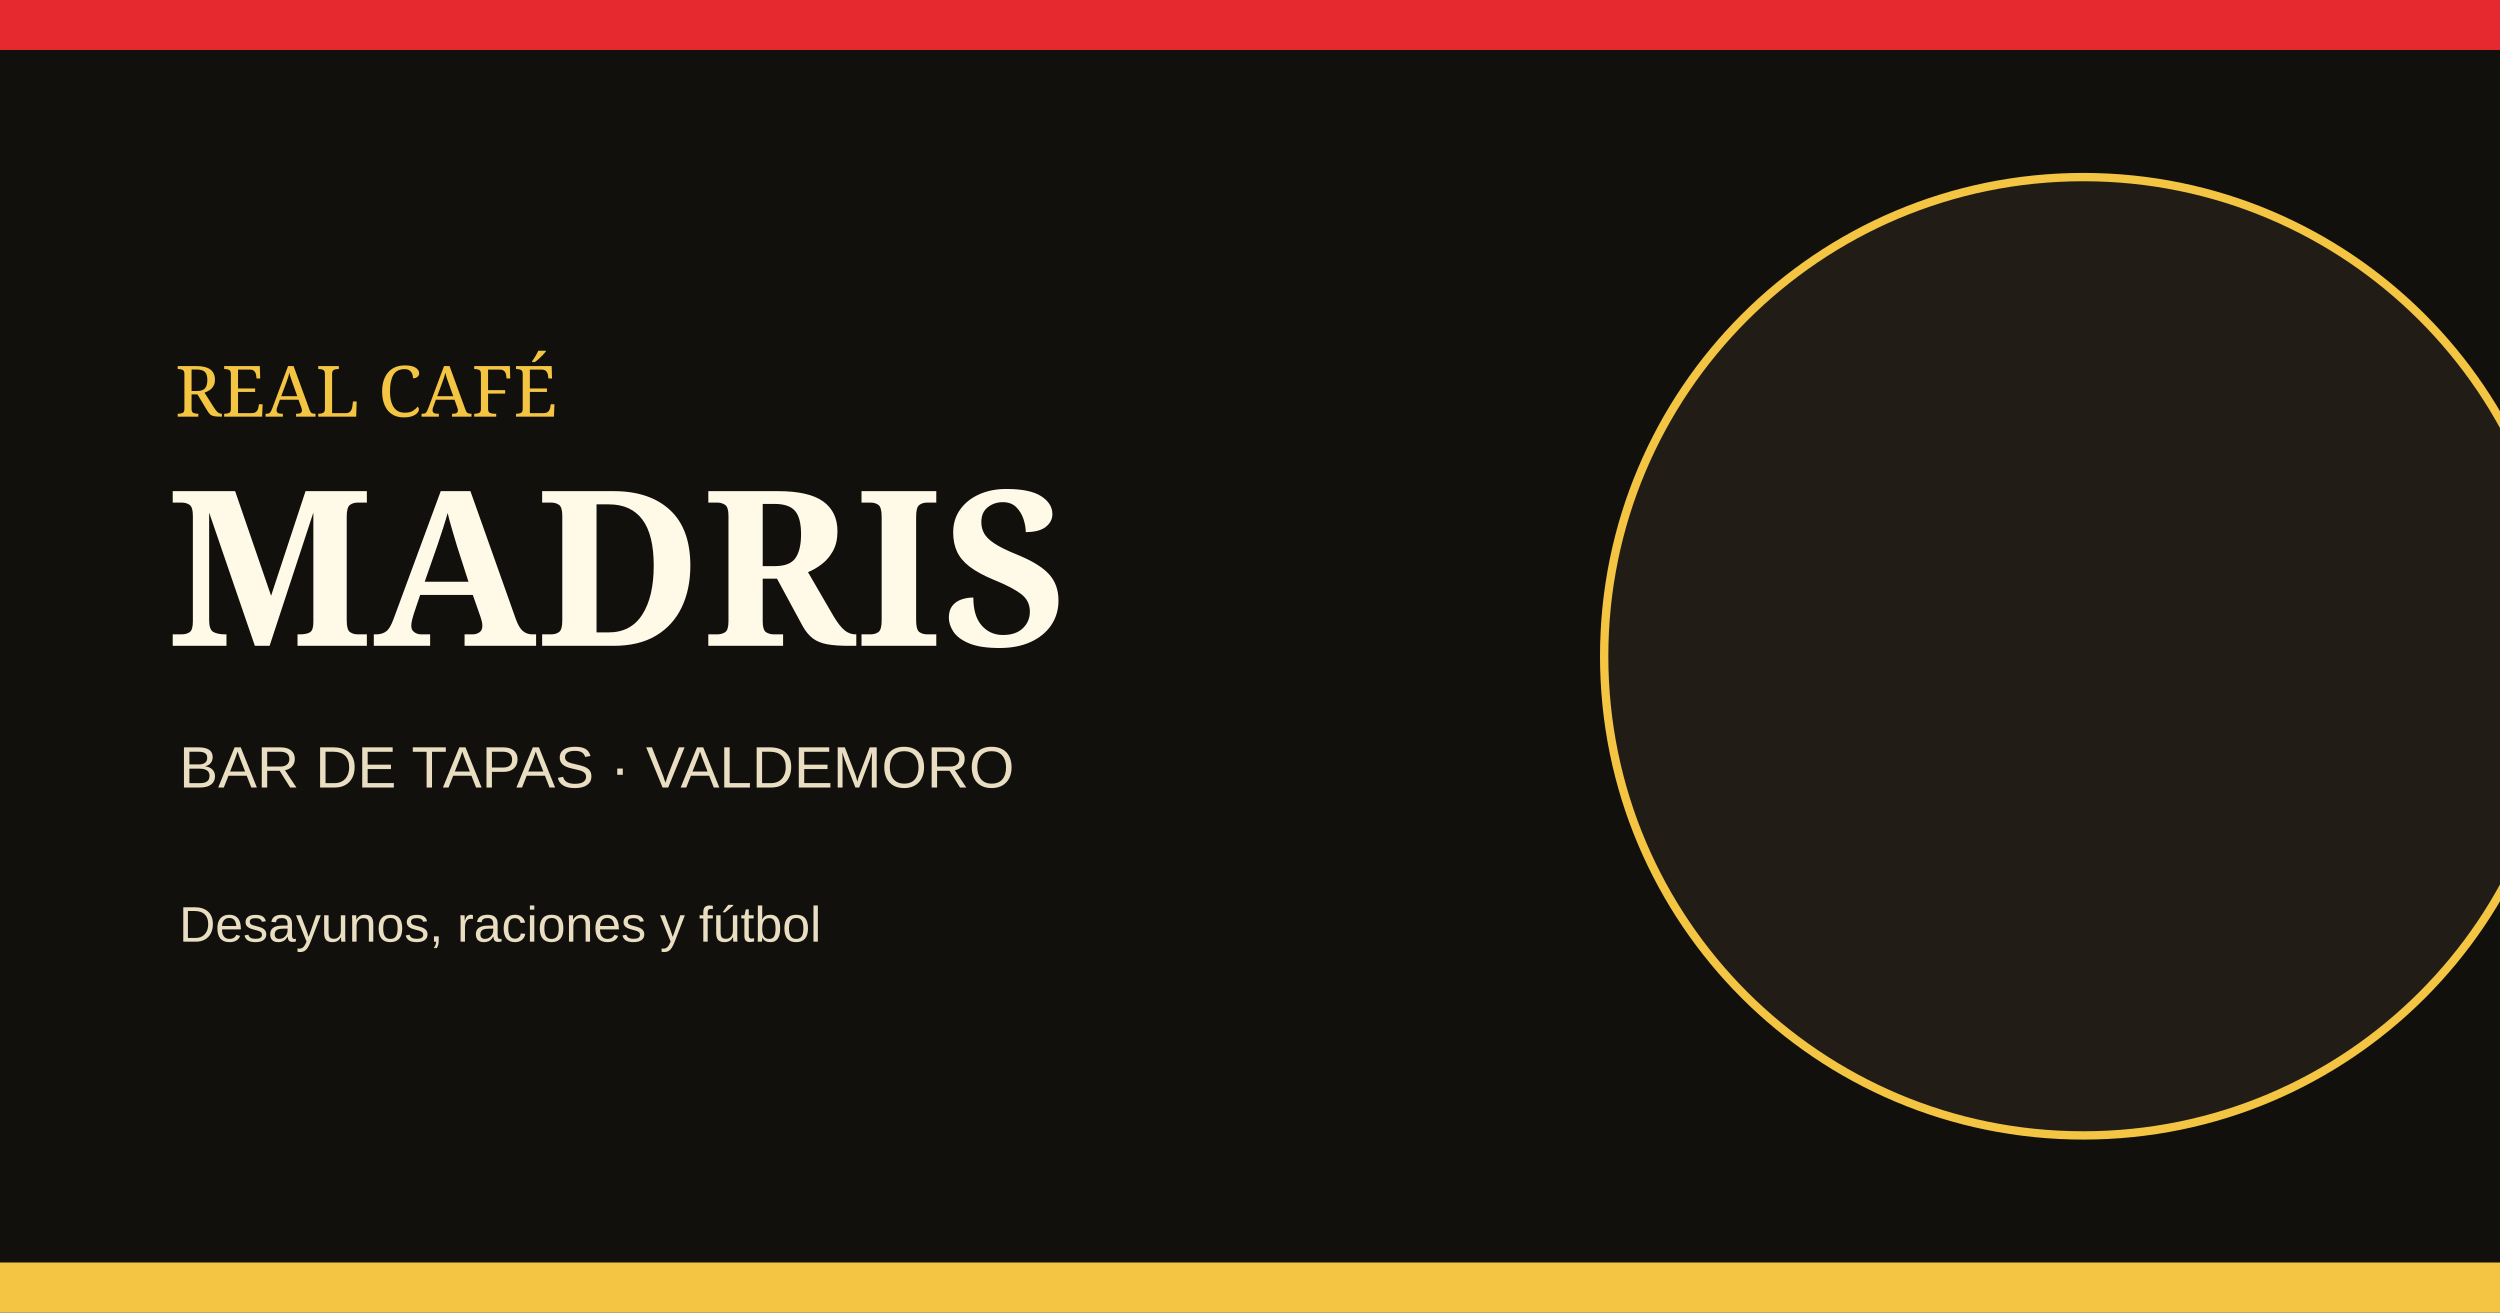
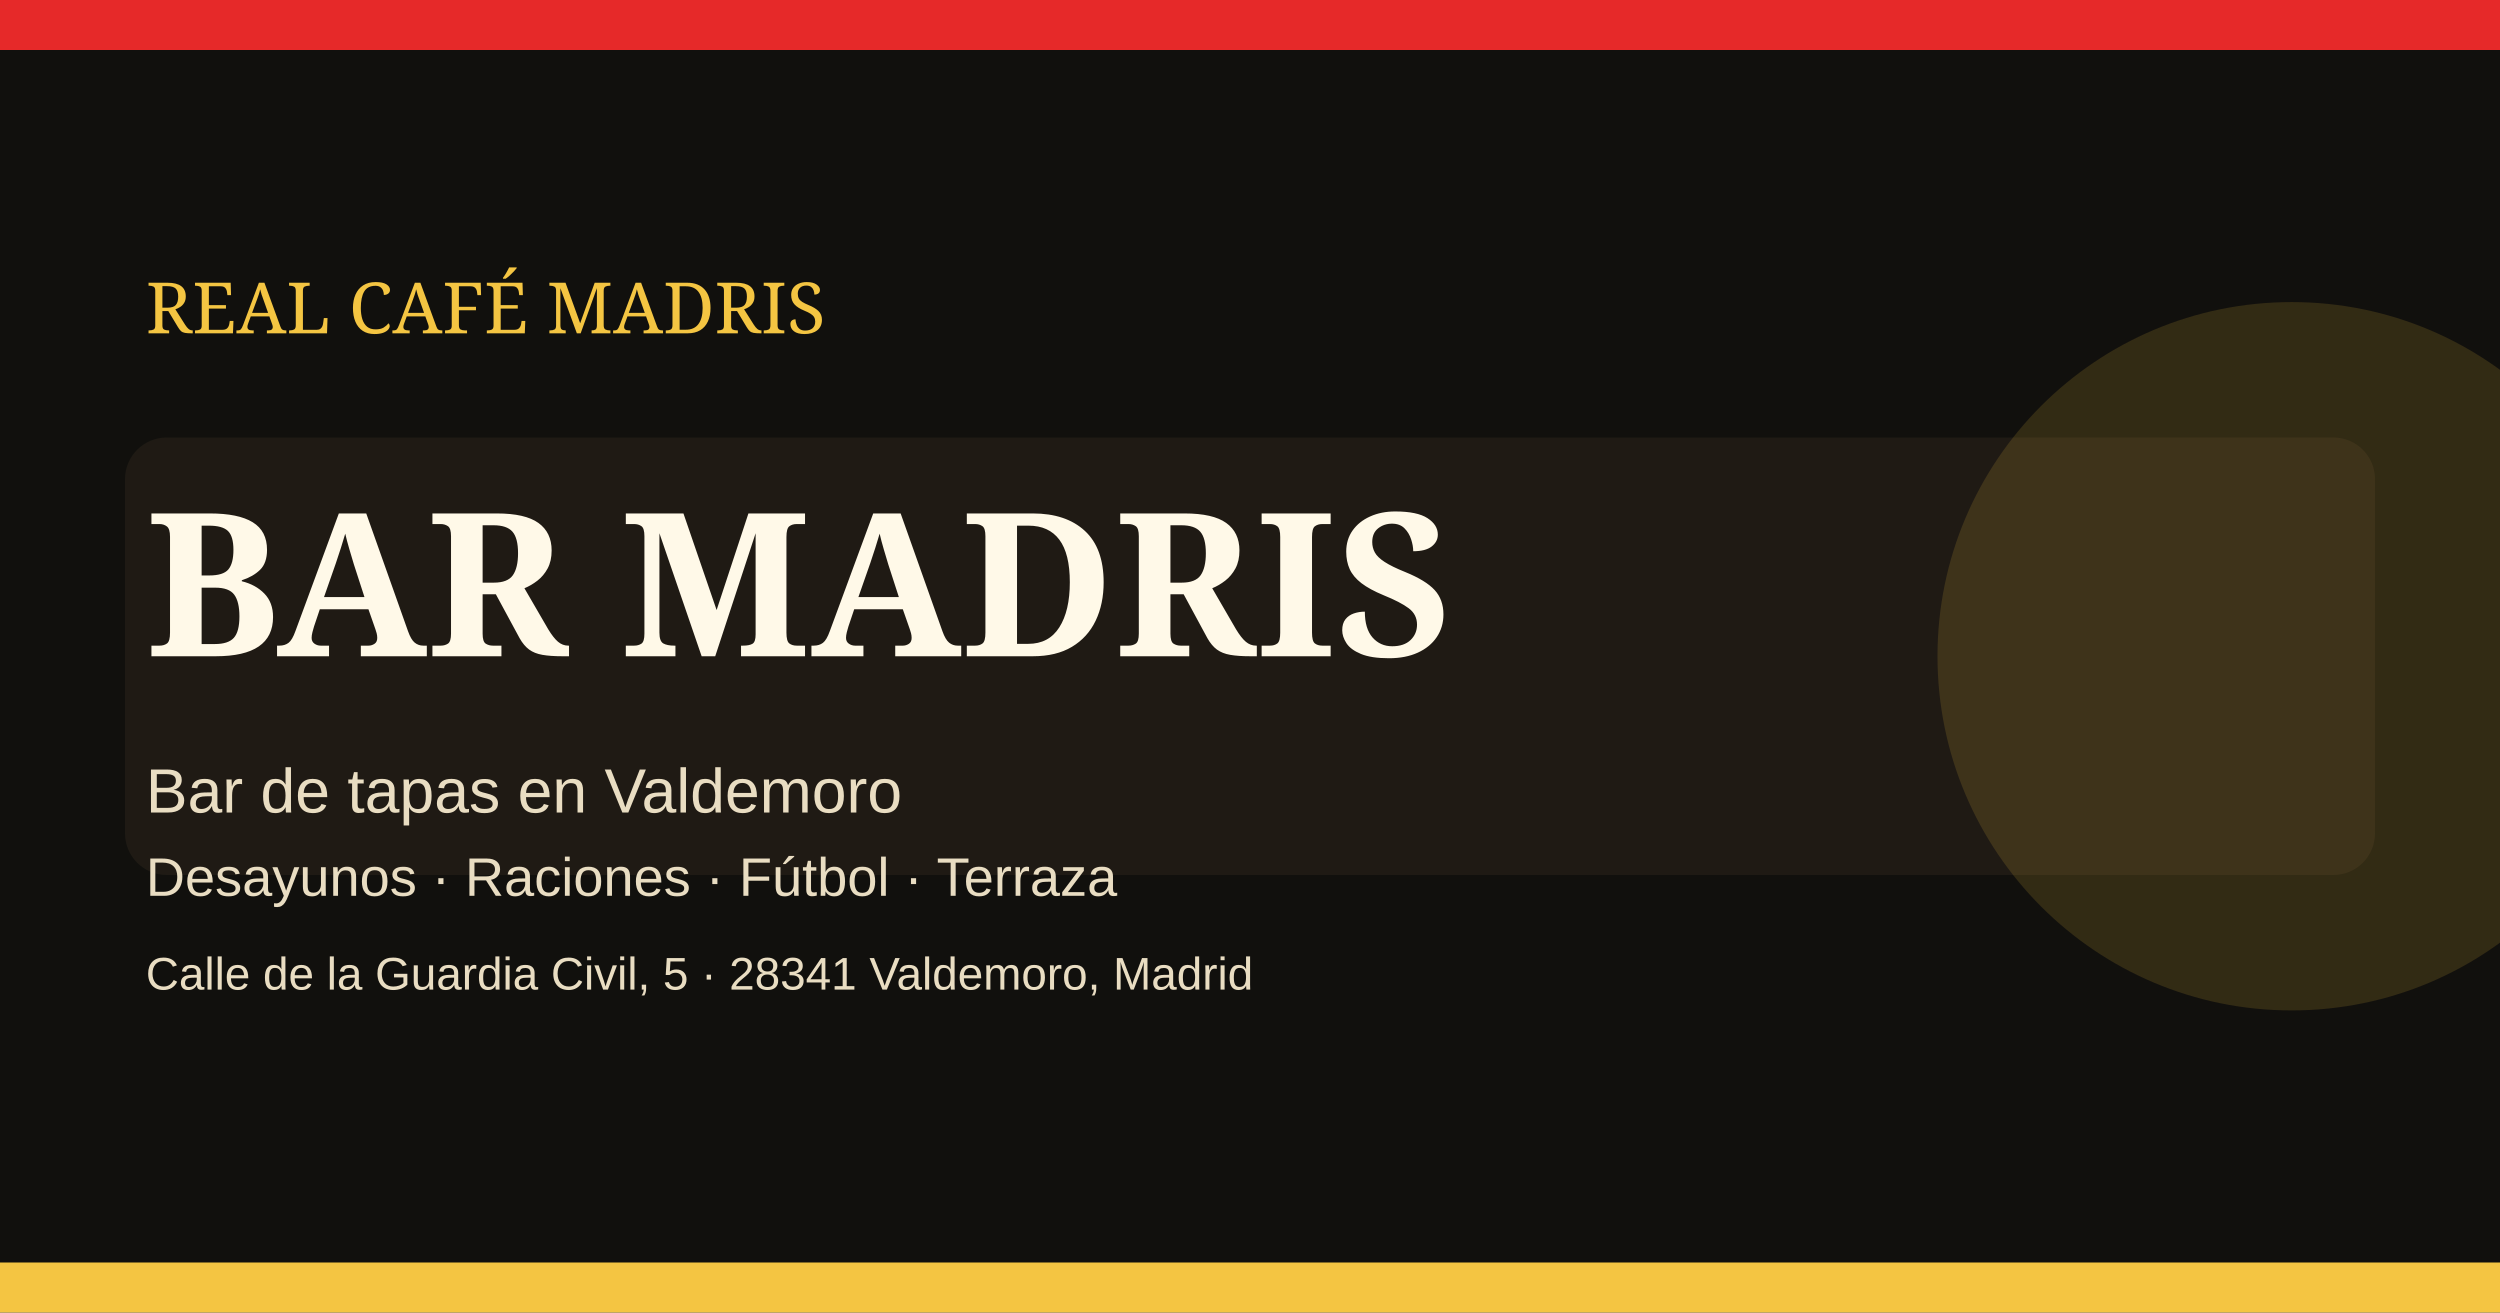
<svg xmlns="http://www.w3.org/2000/svg" width="1200" height="630" viewBox="0 0 1200 630">
  <rect width="1200" height="630" fill="#11100d" />
-   <rect width="1200" height="24" fill="#e6292e" />
+   <rect width="1200" height="24" fill="#e62929" />
  <rect y="606" width="1200" height="24" fill="#f4c542" />
-   <circle cx="1000" cy="315" r="230" fill="#211d16" stroke="#f4c542" stroke-width="4" />
-   <text x="84" y="200" fill="#f4c542" font-family="Georgia,serif" font-size="34">REAL CAFÉ</text>
-   <text x="80" y="310" fill="#fff9e8" font-family="Georgia,serif" font-size="104" font-weight="bold">MADRIS</text>
-   <text x="86" y="378" fill="#e9ddc2" font-family="Arial,sans-serif" font-size="28">BAR DE TAPAS · VALDEMORO</text>
-   <text x="86" y="452" fill="#e9ddc2" font-family="Arial,sans-serif" font-size="24">Desayunos, raciones y fútbol</text>
+   <rect x="60" y="210" width="1080" height="210" rx="20" fill="#211d16" fill-opacity="0.85" />
+   <circle cx="1100" cy="315" r="170" fill="#f4c542" fill-opacity="0.15" />
+   <text x="70" y="160" fill="#f4c542" font-family="Georgia,serif" font-size="34">REAL CAFÉ MADRIS</text>
+   <text x="70" y="315" fill="#fff9e8" font-family="Georgia,serif" font-size="96" font-weight="bold">BAR MADRIS</text>
+   <text x="70" y="390" fill="#e9ddc2" font-family="Arial,sans-serif" font-size="30">Bar de tapas en Valdemoro</text>
+   <text x="70" y="430" fill="#e9ddc2" font-family="Arial,sans-serif" font-size="26">Desayunos · Raciones · Fútbol · Terraza</text>
+   <text x="70" y="475" fill="#e9ddc2" font-family="Arial,sans-serif" font-size="22">Calle de la Guardia Civil, 5 · 28341 Valdemoro, Madrid</text>
</svg>
